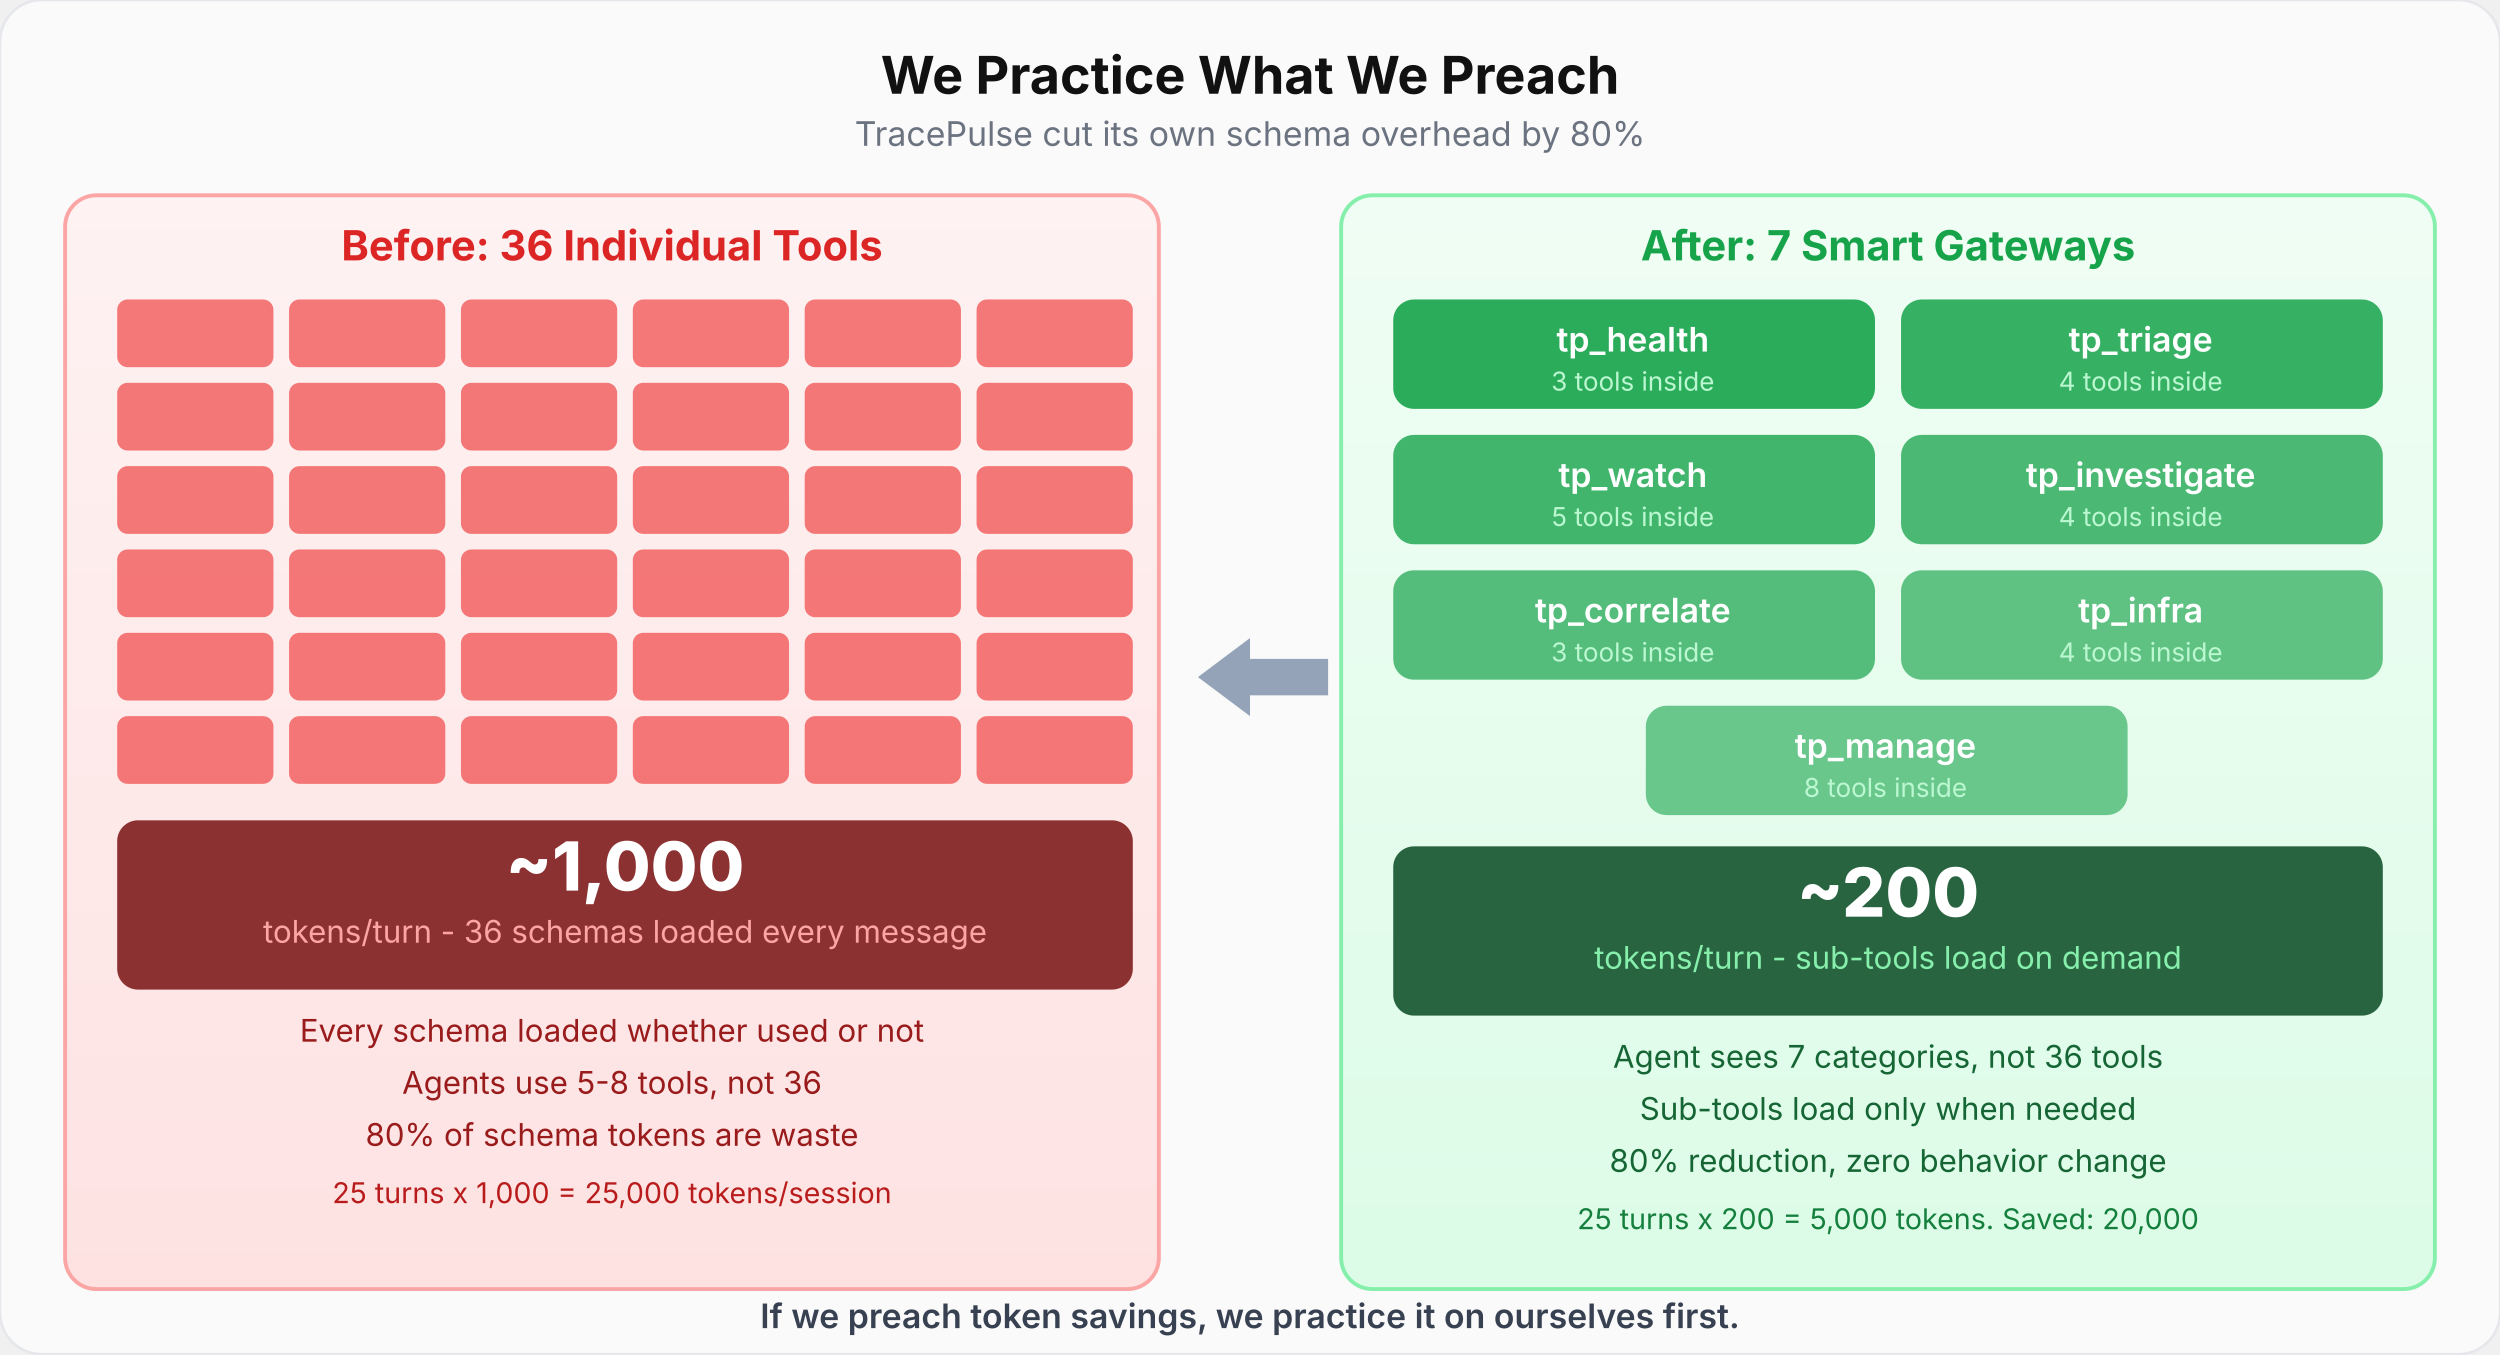
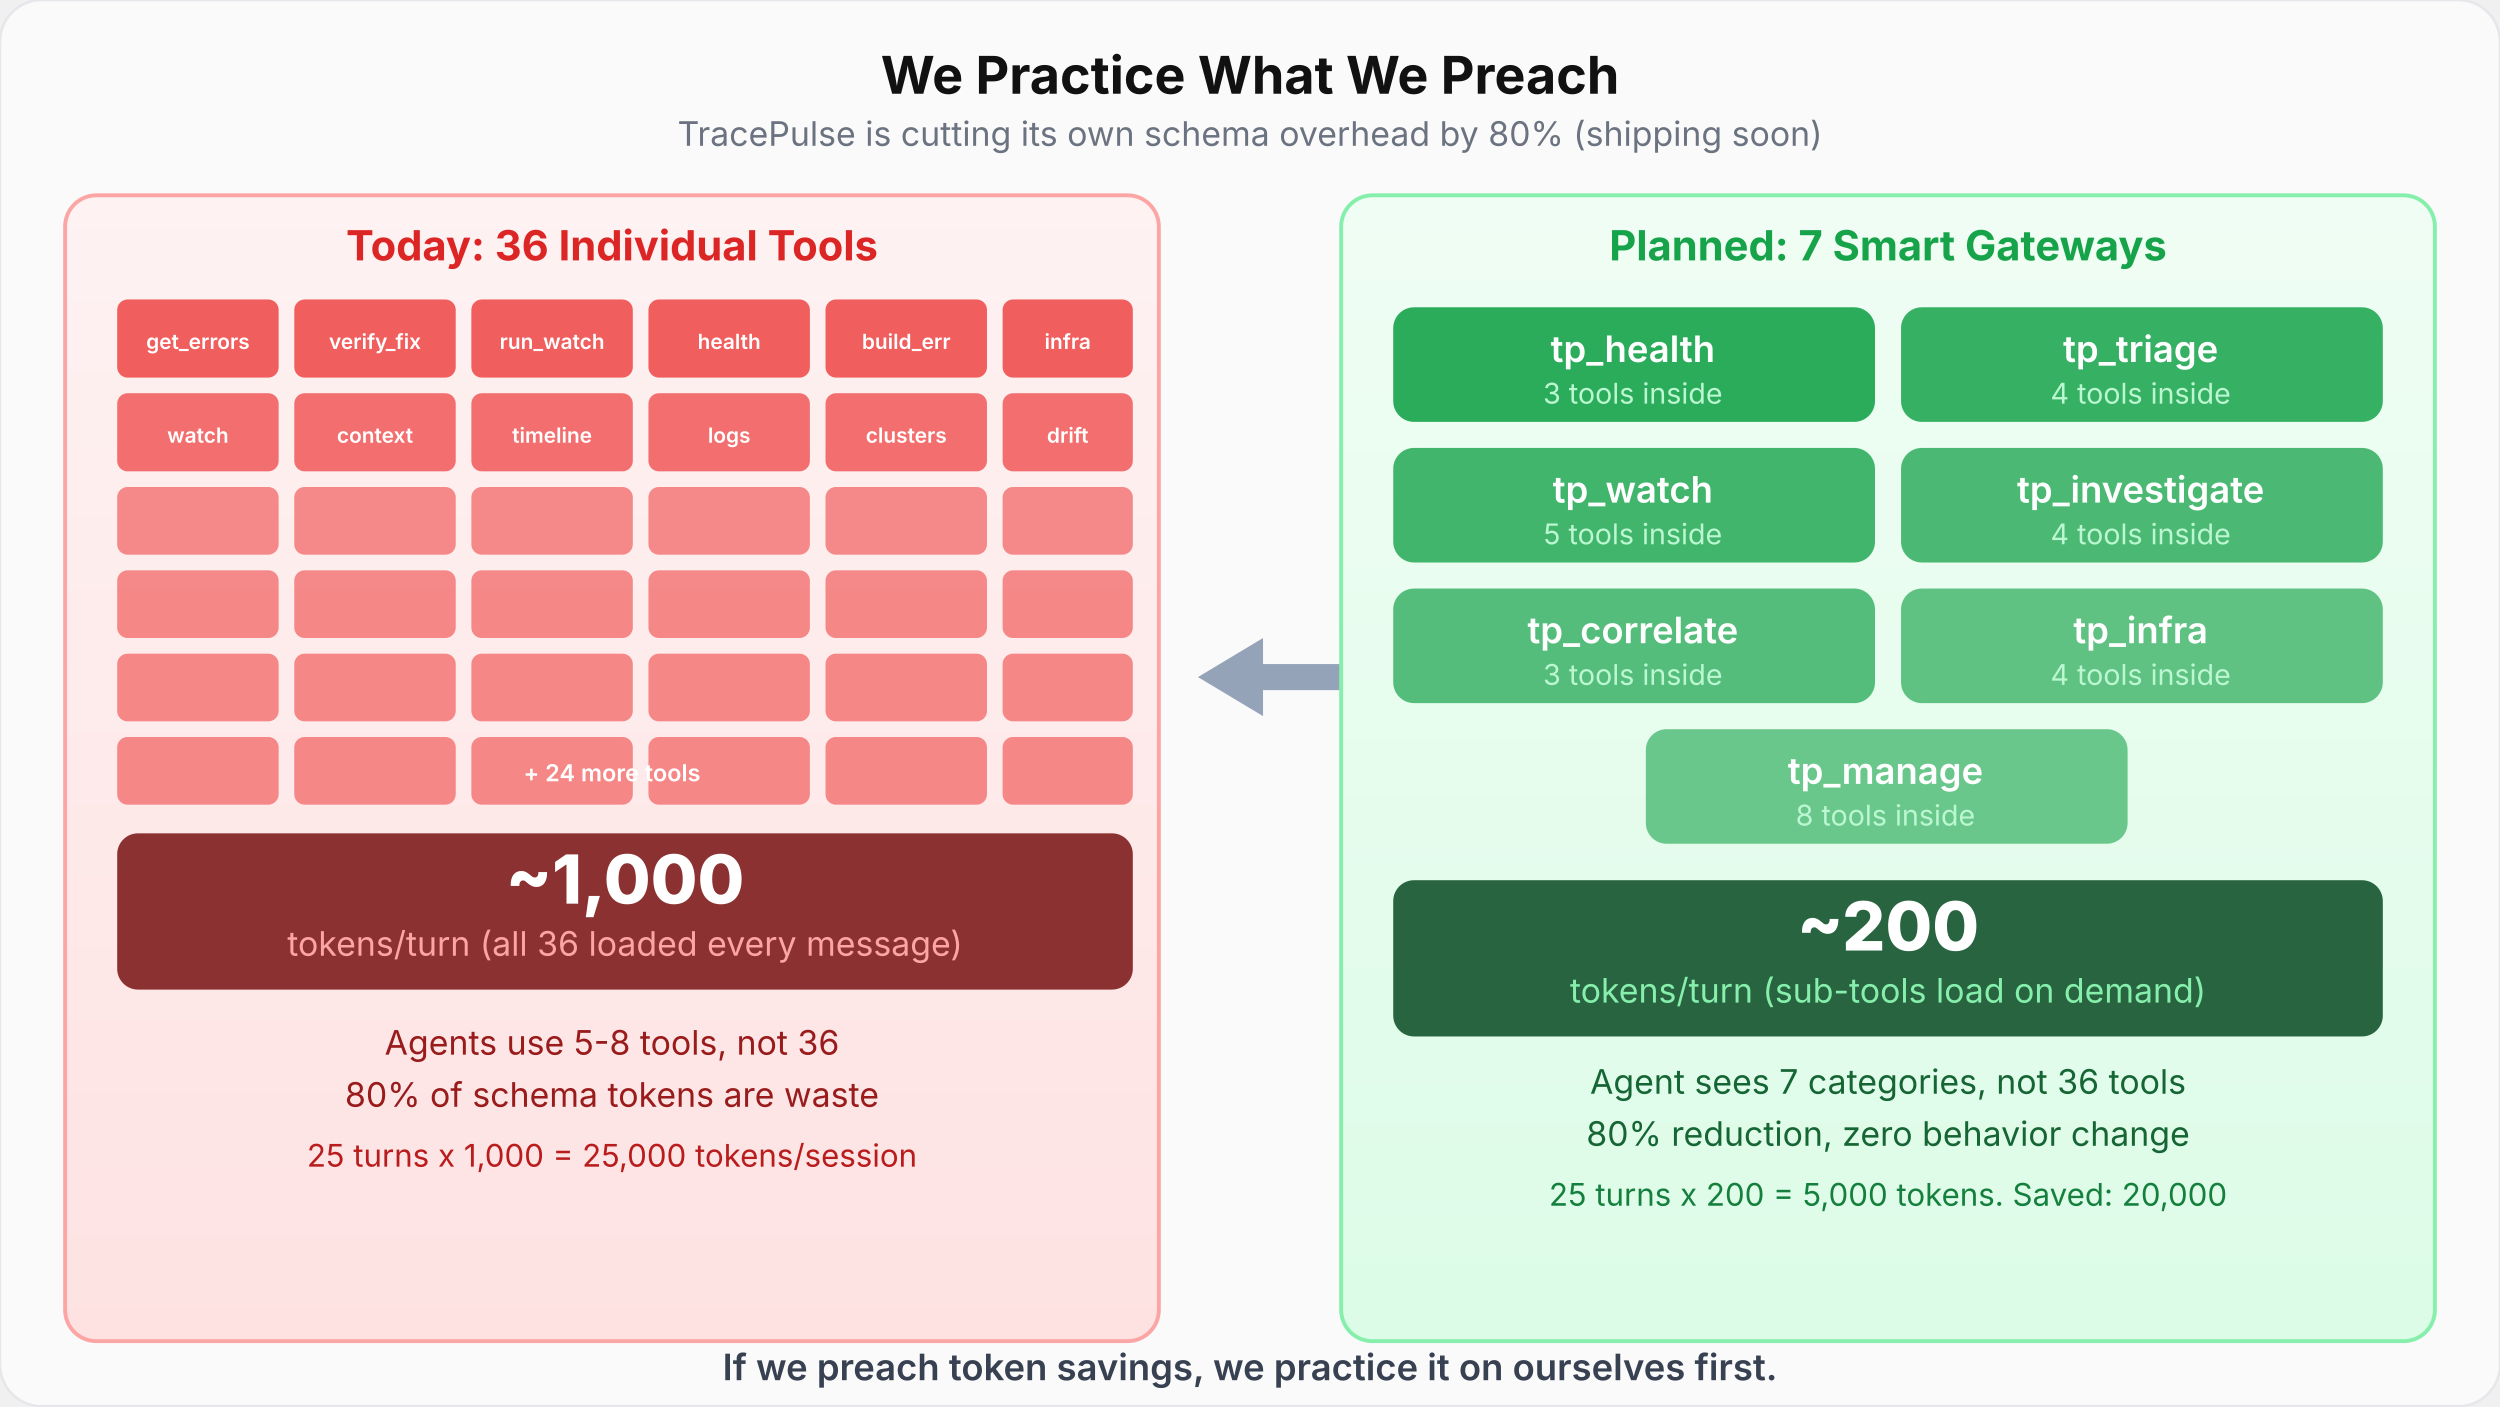
- <svg xmlns="http://www.w3.org/2000/svg" viewBox="0 0 960 520" font-family="system-ui, -apple-system, sans-serif">
+ <svg xmlns="http://www.w3.org/2000/svg" viewBox="0 0 960 540" font-family="system-ui, -apple-system, sans-serif">
  <defs>
    <linearGradient id="beforeBg" x1="0" y1="0" x2="0" y2="1">
      <stop offset="0%" stop-color="#fef2f2" />
      <stop offset="100%" stop-color="#fee2e2" />
    </linearGradient>
    <linearGradient id="afterBg" x1="0" y1="0" x2="0" y2="1">
      <stop offset="0%" stop-color="#f0fdf4" />
      <stop offset="100%" stop-color="#dcfce7" />
    </linearGradient>
  </defs>
-   <rect width="960" height="520" rx="16" fill="#fafafa" stroke="#e5e7eb" />
+   <rect width="960" height="540" rx="16" fill="#fafafa" stroke="#e5e7eb" />
  <text x="480" y="36" text-anchor="middle" font-size="20" font-weight="700" fill="#111">We Practice What We Preach</text>
-   <text x="480" y="56" text-anchor="middle" font-size="13" fill="#6b7280">TracePulse cut its own schema overhead by 80%</text>
-   <rect x="25" y="75" width="420" height="420" rx="12" fill="url(#beforeBg)" stroke="#fca5a5" stroke-width="1.5" />
-   <text x="235" y="100" text-anchor="middle" font-size="16" font-weight="700" fill="#dc2626">Before: 36 Individual Tools</text>
-   <g fill="#ef4444" opacity="0.7">
-     <rect x="45" y="115" width="60" height="26" rx="4" />
-     <rect x="111" y="115" width="60" height="26" rx="4" />
-     <rect x="177" y="115" width="60" height="26" rx="4" />
-     <rect x="243" y="115" width="60" height="26" rx="4" />
-     <rect x="309" y="115" width="60" height="26" rx="4" />
-     <rect x="375" y="115" width="60" height="26" rx="4" />
-     <rect x="45" y="147" width="60" height="26" rx="4" />
-     <rect x="111" y="147" width="60" height="26" rx="4" />
-     <rect x="177" y="147" width="60" height="26" rx="4" />
-     <rect x="243" y="147" width="60" height="26" rx="4" />
-     <rect x="309" y="147" width="60" height="26" rx="4" />
-     <rect x="375" y="147" width="60" height="26" rx="4" />
-     <rect x="45" y="179" width="60" height="26" rx="4" />
-     <rect x="111" y="179" width="60" height="26" rx="4" />
-     <rect x="177" y="179" width="60" height="26" rx="4" />
-     <rect x="243" y="179" width="60" height="26" rx="4" />
-     <rect x="309" y="179" width="60" height="26" rx="4" />
-     <rect x="375" y="179" width="60" height="26" rx="4" />
-     <rect x="45" y="211" width="60" height="26" rx="4" />
-     <rect x="111" y="211" width="60" height="26" rx="4" />
-     <rect x="177" y="211" width="60" height="26" rx="4" />
-     <rect x="243" y="211" width="60" height="26" rx="4" />
-     <rect x="309" y="211" width="60" height="26" rx="4" />
-     <rect x="375" y="211" width="60" height="26" rx="4" />
-     <rect x="45" y="243" width="60" height="26" rx="4" />
-     <rect x="111" y="243" width="60" height="26" rx="4" />
-     <rect x="177" y="243" width="60" height="26" rx="4" />
-     <rect x="243" y="243" width="60" height="26" rx="4" />
-     <rect x="309" y="243" width="60" height="26" rx="4" />
-     <rect x="375" y="243" width="60" height="26" rx="4" />
-     <rect x="45" y="275" width="60" height="26" rx="4" />
-     <rect x="111" y="275" width="60" height="26" rx="4" />
-     <rect x="177" y="275" width="60" height="26" rx="4" />
-     <rect x="243" y="275" width="60" height="26" rx="4" />
-     <rect x="309" y="275" width="60" height="26" rx="4" />
-     <rect x="375" y="275" width="60" height="26" rx="4" />
+   <text x="480" y="56" text-anchor="middle" font-size="13" fill="#6b7280">TracePulse is cutting its own schema overhead by 80% (shipping soon)</text>
+   <rect x="25" y="75" width="420" height="440" rx="12" fill="url(#beforeBg)" stroke="#fca5a5" stroke-width="1.5" />
+   <text x="235" y="100" text-anchor="middle" font-size="16" font-weight="700" fill="#dc2626">Today: 36 Individual Tools</text>
+   <rect x="45" y="115" width="62" height="30" rx="4" fill="#ef4444" opacity="0.85" />
+   <text x="76" y="134" text-anchor="middle" font-size="8" font-weight="600" fill="white">get_errors</text>
+   <rect x="113" y="115" width="62" height="30" rx="4" fill="#ef4444" opacity="0.85" />
+   <text x="144" y="134" text-anchor="middle" font-size="8" font-weight="600" fill="white">verify_fix</text>
+   <rect x="181" y="115" width="62" height="30" rx="4" fill="#ef4444" opacity="0.85" />
+   <text x="212" y="134" text-anchor="middle" font-size="8" font-weight="600" fill="white">run_watch</text>
+   <rect x="249" y="115" width="62" height="30" rx="4" fill="#ef4444" opacity="0.85" />
+   <text x="280" y="134" text-anchor="middle" font-size="8" font-weight="600" fill="white">health</text>
+   <rect x="317" y="115" width="62" height="30" rx="4" fill="#ef4444" opacity="0.85" />
+   <text x="348" y="134" text-anchor="middle" font-size="8" font-weight="600" fill="white">build_err</text>
+   <rect x="385" y="115" width="50" height="30" rx="4" fill="#ef4444" opacity="0.85" />
+   <text x="410" y="134" text-anchor="middle" font-size="8" font-weight="600" fill="white">infra</text>
+   <rect x="45" y="151" width="62" height="30" rx="4" fill="#ef4444" opacity="0.75" />
+   <text x="76" y="170" text-anchor="middle" font-size="8" font-weight="600" fill="white">watch</text>
+   <rect x="113" y="151" width="62" height="30" rx="4" fill="#ef4444" opacity="0.75" />
+   <text x="144" y="170" text-anchor="middle" font-size="8" font-weight="600" fill="white">context</text>
+   <rect x="181" y="151" width="62" height="30" rx="4" fill="#ef4444" opacity="0.75" />
+   <text x="212" y="170" text-anchor="middle" font-size="8" font-weight="600" fill="white">timeline</text>
+   <rect x="249" y="151" width="62" height="30" rx="4" fill="#ef4444" opacity="0.75" />
+   <text x="280" y="170" text-anchor="middle" font-size="8" font-weight="600" fill="white">logs</text>
+   <rect x="317" y="151" width="62" height="30" rx="4" fill="#ef4444" opacity="0.75" />
+   <text x="348" y="170" text-anchor="middle" font-size="8" font-weight="600" fill="white">clusters</text>
+   <rect x="385" y="151" width="50" height="30" rx="4" fill="#ef4444" opacity="0.75" />
+   <text x="410" y="170" text-anchor="middle" font-size="8" font-weight="600" fill="white">drift</text>
+   <g fill="#ef4444" opacity="0.6">
+     <rect x="45" y="187" width="62" height="26" rx="4" />
+     <rect x="113" y="187" width="62" height="26" rx="4" />
+     <rect x="181" y="187" width="62" height="26" rx="4" />
+     <rect x="249" y="187" width="62" height="26" rx="4" />
+     <rect x="317" y="187" width="62" height="26" rx="4" />
+     <rect x="385" y="187" width="50" height="26" rx="4" />
+     <rect x="45" y="219" width="62" height="26" rx="4" />
+     <rect x="113" y="219" width="62" height="26" rx="4" />
+     <rect x="181" y="219" width="62" height="26" rx="4" />
+     <rect x="249" y="219" width="62" height="26" rx="4" />
+     <rect x="317" y="219" width="62" height="26" rx="4" />
+     <rect x="385" y="219" width="50" height="26" rx="4" />
+     <rect x="45" y="251" width="62" height="26" rx="4" />
+     <rect x="113" y="251" width="62" height="26" rx="4" />
+     <rect x="181" y="251" width="62" height="26" rx="4" />
+     <rect x="249" y="251" width="62" height="26" rx="4" />
+     <rect x="317" y="251" width="62" height="26" rx="4" />
+     <rect x="385" y="251" width="50" height="26" rx="4" />
+     <rect x="45" y="283" width="62" height="26" rx="4" />
+     <rect x="113" y="283" width="62" height="26" rx="4" />
+     <rect x="181" y="283" width="62" height="26" rx="4" />
+     <rect x="249" y="283" width="62" height="26" rx="4" />
+     <rect x="317" y="283" width="62" height="26" rx="4" />
+     <rect x="385" y="283" width="50" height="26" rx="4" />
  </g>
-   <rect x="45" y="315" width="390" height="65" rx="8" fill="#7f1d1d" opacity="0.9" />
-   <text x="240" y="342" text-anchor="middle" font-size="26" font-weight="800" fill="white">~1,000</text>
-   <text x="240" y="362" text-anchor="middle" font-size="12" fill="#fca5a5">tokens/turn - 36 schemas loaded every message</text>
-   <text x="235" y="400" text-anchor="middle" font-size="12" fill="#991b1b">Every schema loaded whether used or not</text>
-   <text x="235" y="420" text-anchor="middle" font-size="12" fill="#991b1b">Agents use 5-8 tools, not 36</text>
-   <text x="235" y="440" text-anchor="middle" font-size="12" fill="#991b1b">80% of schema tokens are waste</text>
-   <text x="235" y="462" text-anchor="middle" font-size="11" fill="#b91c1c">25 turns x 1,000 = 25,000 tokens/session</text>
-   <polygon points="460,260 480,245 480,253 510,253 510,267 480,267 480,275" fill="#94a3b8" />
-   <rect x="515" y="75" width="420" height="420" rx="12" fill="url(#afterBg)" stroke="#86efac" stroke-width="1.5" />
-   <text x="725" y="100" text-anchor="middle" font-size="16" font-weight="700" fill="#16a34a">After: 7 Smart Gateways</text>
-   <rect x="535" y="115" width="185" height="42" rx="8" fill="#16a34a" opacity="0.9" />
-   <text x="627" y="135" text-anchor="middle" font-size="13" font-weight="600" fill="white">tp_health</text>
-   <text x="627" y="150" text-anchor="middle" font-size="10" fill="#bbf7d0">3 tools inside</text>
-   <rect x="730" y="115" width="185" height="42" rx="8" fill="#16a34a" opacity="0.85" />
-   <text x="822" y="135" text-anchor="middle" font-size="13" font-weight="600" fill="white">tp_triage</text>
-   <text x="822" y="150" text-anchor="middle" font-size="10" fill="#bbf7d0">4 tools inside</text>
-   <rect x="535" y="167" width="185" height="42" rx="8" fill="#16a34a" opacity="0.8" />
-   <text x="627" y="187" text-anchor="middle" font-size="13" font-weight="600" fill="white">tp_watch</text>
-   <text x="627" y="202" text-anchor="middle" font-size="10" fill="#bbf7d0">5 tools inside</text>
-   <rect x="730" y="167" width="185" height="42" rx="8" fill="#16a34a" opacity="0.75" />
-   <text x="822" y="187" text-anchor="middle" font-size="13" font-weight="600" fill="white">tp_investigate</text>
-   <text x="822" y="202" text-anchor="middle" font-size="10" fill="#bbf7d0">4 tools inside</text>
-   <rect x="535" y="219" width="185" height="42" rx="8" fill="#16a34a" opacity="0.7" />
-   <text x="627" y="239" text-anchor="middle" font-size="13" font-weight="600" fill="white">tp_correlate</text>
-   <text x="627" y="254" text-anchor="middle" font-size="10" fill="#bbf7d0">3 tools inside</text>
-   <rect x="730" y="219" width="185" height="42" rx="8" fill="#16a34a" opacity="0.65" />
-   <text x="822" y="239" text-anchor="middle" font-size="13" font-weight="600" fill="white">tp_infra</text>
-   <text x="822" y="254" text-anchor="middle" font-size="10" fill="#bbf7d0">4 tools inside</text>
-   <rect x="632" y="271" width="185" height="42" rx="8" fill="#16a34a" opacity="0.6" />
-   <text x="724" y="291" text-anchor="middle" font-size="13" font-weight="600" fill="white">tp_manage</text>
-   <text x="724" y="306" text-anchor="middle" font-size="10" fill="#bbf7d0">8 tools inside</text>
-   <rect x="535" y="325" width="380" height="65" rx="8" fill="#14532d" opacity="0.9" />
-   <text x="725" y="352" text-anchor="middle" font-size="26" font-weight="800" fill="white">~200</text>
-   <text x="725" y="372" text-anchor="middle" font-size="12" fill="#86efac">tokens/turn - sub-tools load on demand</text>
-   <text x="725" y="410" text-anchor="middle" font-size="12" fill="#166534">Agent sees 7 categories, not 36 tools</text>
-   <text x="725" y="430" text-anchor="middle" font-size="12" fill="#166534">Sub-tools load only when needed</text>
-   <text x="725" y="450" text-anchor="middle" font-size="12" fill="#166534">80% reduction, zero behavior change</text>
-   <text x="725" y="472" text-anchor="middle" font-size="11" fill="#15803d">25 turns x 200 = 5,000 tokens. Saved: 20,000</text>
-   <text x="480" y="510" text-anchor="middle" font-size="13" font-weight="600" fill="#374151">If we preach token savings, we practice it on ourselves first.</text>
+   <text x="235" y="300" text-anchor="middle" font-size="9" fill="white" font-weight="600">+ 24 more tools</text>
+   <rect x="45" y="320" width="390" height="60" rx="8" fill="#7f1d1d" opacity="0.9" />
+   <text x="240" y="347" text-anchor="middle" font-size="26" font-weight="800" fill="white">~1,000</text>
+   <text x="240" y="367" text-anchor="middle" font-size="13" fill="#fca5a5">tokens/turn (all 36 loaded every message)</text>
+   <text x="235" y="405" text-anchor="middle" font-size="13" fill="#991b1b">Agents use 5-8 tools, not 36</text>
+   <text x="235" y="425" text-anchor="middle" font-size="13" fill="#991b1b">80% of schema tokens are waste</text>
+   <text x="235" y="448" text-anchor="middle" font-size="12" fill="#b91c1c">25 turns x 1,000 = 25,000 tokens/session</text>
+   <polygon points="460,260 485,245 485,255 515,255 515,265 485,265 485,275" fill="#94a3b8" />
+   <rect x="515" y="75" width="420" height="440" rx="12" fill="url(#afterBg)" stroke="#86efac" stroke-width="1.5" />
+   <text x="725" y="100" text-anchor="middle" font-size="16" font-weight="700" fill="#16a34a">Planned: 7 Smart Gateways</text>
+   <rect x="535" y="118" width="185" height="44" rx="8" fill="#16a34a" opacity="0.9" />
+   <text x="627" y="139" text-anchor="middle" font-size="14" font-weight="600" fill="white">tp_health</text>
+   <text x="627" y="155" text-anchor="middle" font-size="11" fill="#bbf7d0">3 tools inside</text>
+   <rect x="730" y="118" width="185" height="44" rx="8" fill="#16a34a" opacity="0.85" />
+   <text x="822" y="139" text-anchor="middle" font-size="14" font-weight="600" fill="white">tp_triage</text>
+   <text x="822" y="155" text-anchor="middle" font-size="11" fill="#bbf7d0">4 tools inside</text>
+   <rect x="535" y="172" width="185" height="44" rx="8" fill="#16a34a" opacity="0.8" />
+   <text x="627" y="193" text-anchor="middle" font-size="14" font-weight="600" fill="white">tp_watch</text>
+   <text x="627" y="209" text-anchor="middle" font-size="11" fill="#bbf7d0">5 tools inside</text>
+   <rect x="730" y="172" width="185" height="44" rx="8" fill="#16a34a" opacity="0.75" />
+   <text x="822" y="193" text-anchor="middle" font-size="14" font-weight="600" fill="white">tp_investigate</text>
+   <text x="822" y="209" text-anchor="middle" font-size="11" fill="#bbf7d0">4 tools inside</text>
+   <rect x="535" y="226" width="185" height="44" rx="8" fill="#16a34a" opacity="0.7" />
+   <text x="627" y="247" text-anchor="middle" font-size="14" font-weight="600" fill="white">tp_correlate</text>
+   <text x="627" y="263" text-anchor="middle" font-size="11" fill="#bbf7d0">3 tools inside</text>
+   <rect x="730" y="226" width="185" height="44" rx="8" fill="#16a34a" opacity="0.65" />
+   <text x="822" y="247" text-anchor="middle" font-size="14" font-weight="600" fill="white">tp_infra</text>
+   <text x="822" y="263" text-anchor="middle" font-size="11" fill="#bbf7d0">4 tools inside</text>
+   <rect x="632" y="280" width="185" height="44" rx="8" fill="#16a34a" opacity="0.6" />
+   <text x="724" y="301" text-anchor="middle" font-size="14" font-weight="600" fill="white">tp_manage</text>
+   <text x="724" y="317" text-anchor="middle" font-size="11" fill="#bbf7d0">8 tools inside</text>
+   <rect x="535" y="338" width="380" height="60" rx="8" fill="#14532d" opacity="0.9" />
+   <text x="725" y="365" text-anchor="middle" font-size="26" font-weight="800" fill="white">~200</text>
+   <text x="725" y="385" text-anchor="middle" font-size="13" fill="#86efac">tokens/turn (sub-tools load on demand)</text>
+   <text x="725" y="420" text-anchor="middle" font-size="13" fill="#166534">Agent sees 7 categories, not 36 tools</text>
+   <text x="725" y="440" text-anchor="middle" font-size="13" fill="#166534">80% reduction, zero behavior change</text>
+   <text x="725" y="463" text-anchor="middle" font-size="12" fill="#15803d">25 turns x 200 = 5,000 tokens. Saved: 20,000</text>
+   <text x="480" y="530" text-anchor="middle" font-size="14" font-weight="600" fill="#374151">If we preach token savings, we practice it on ourselves first.</text>
</svg>
